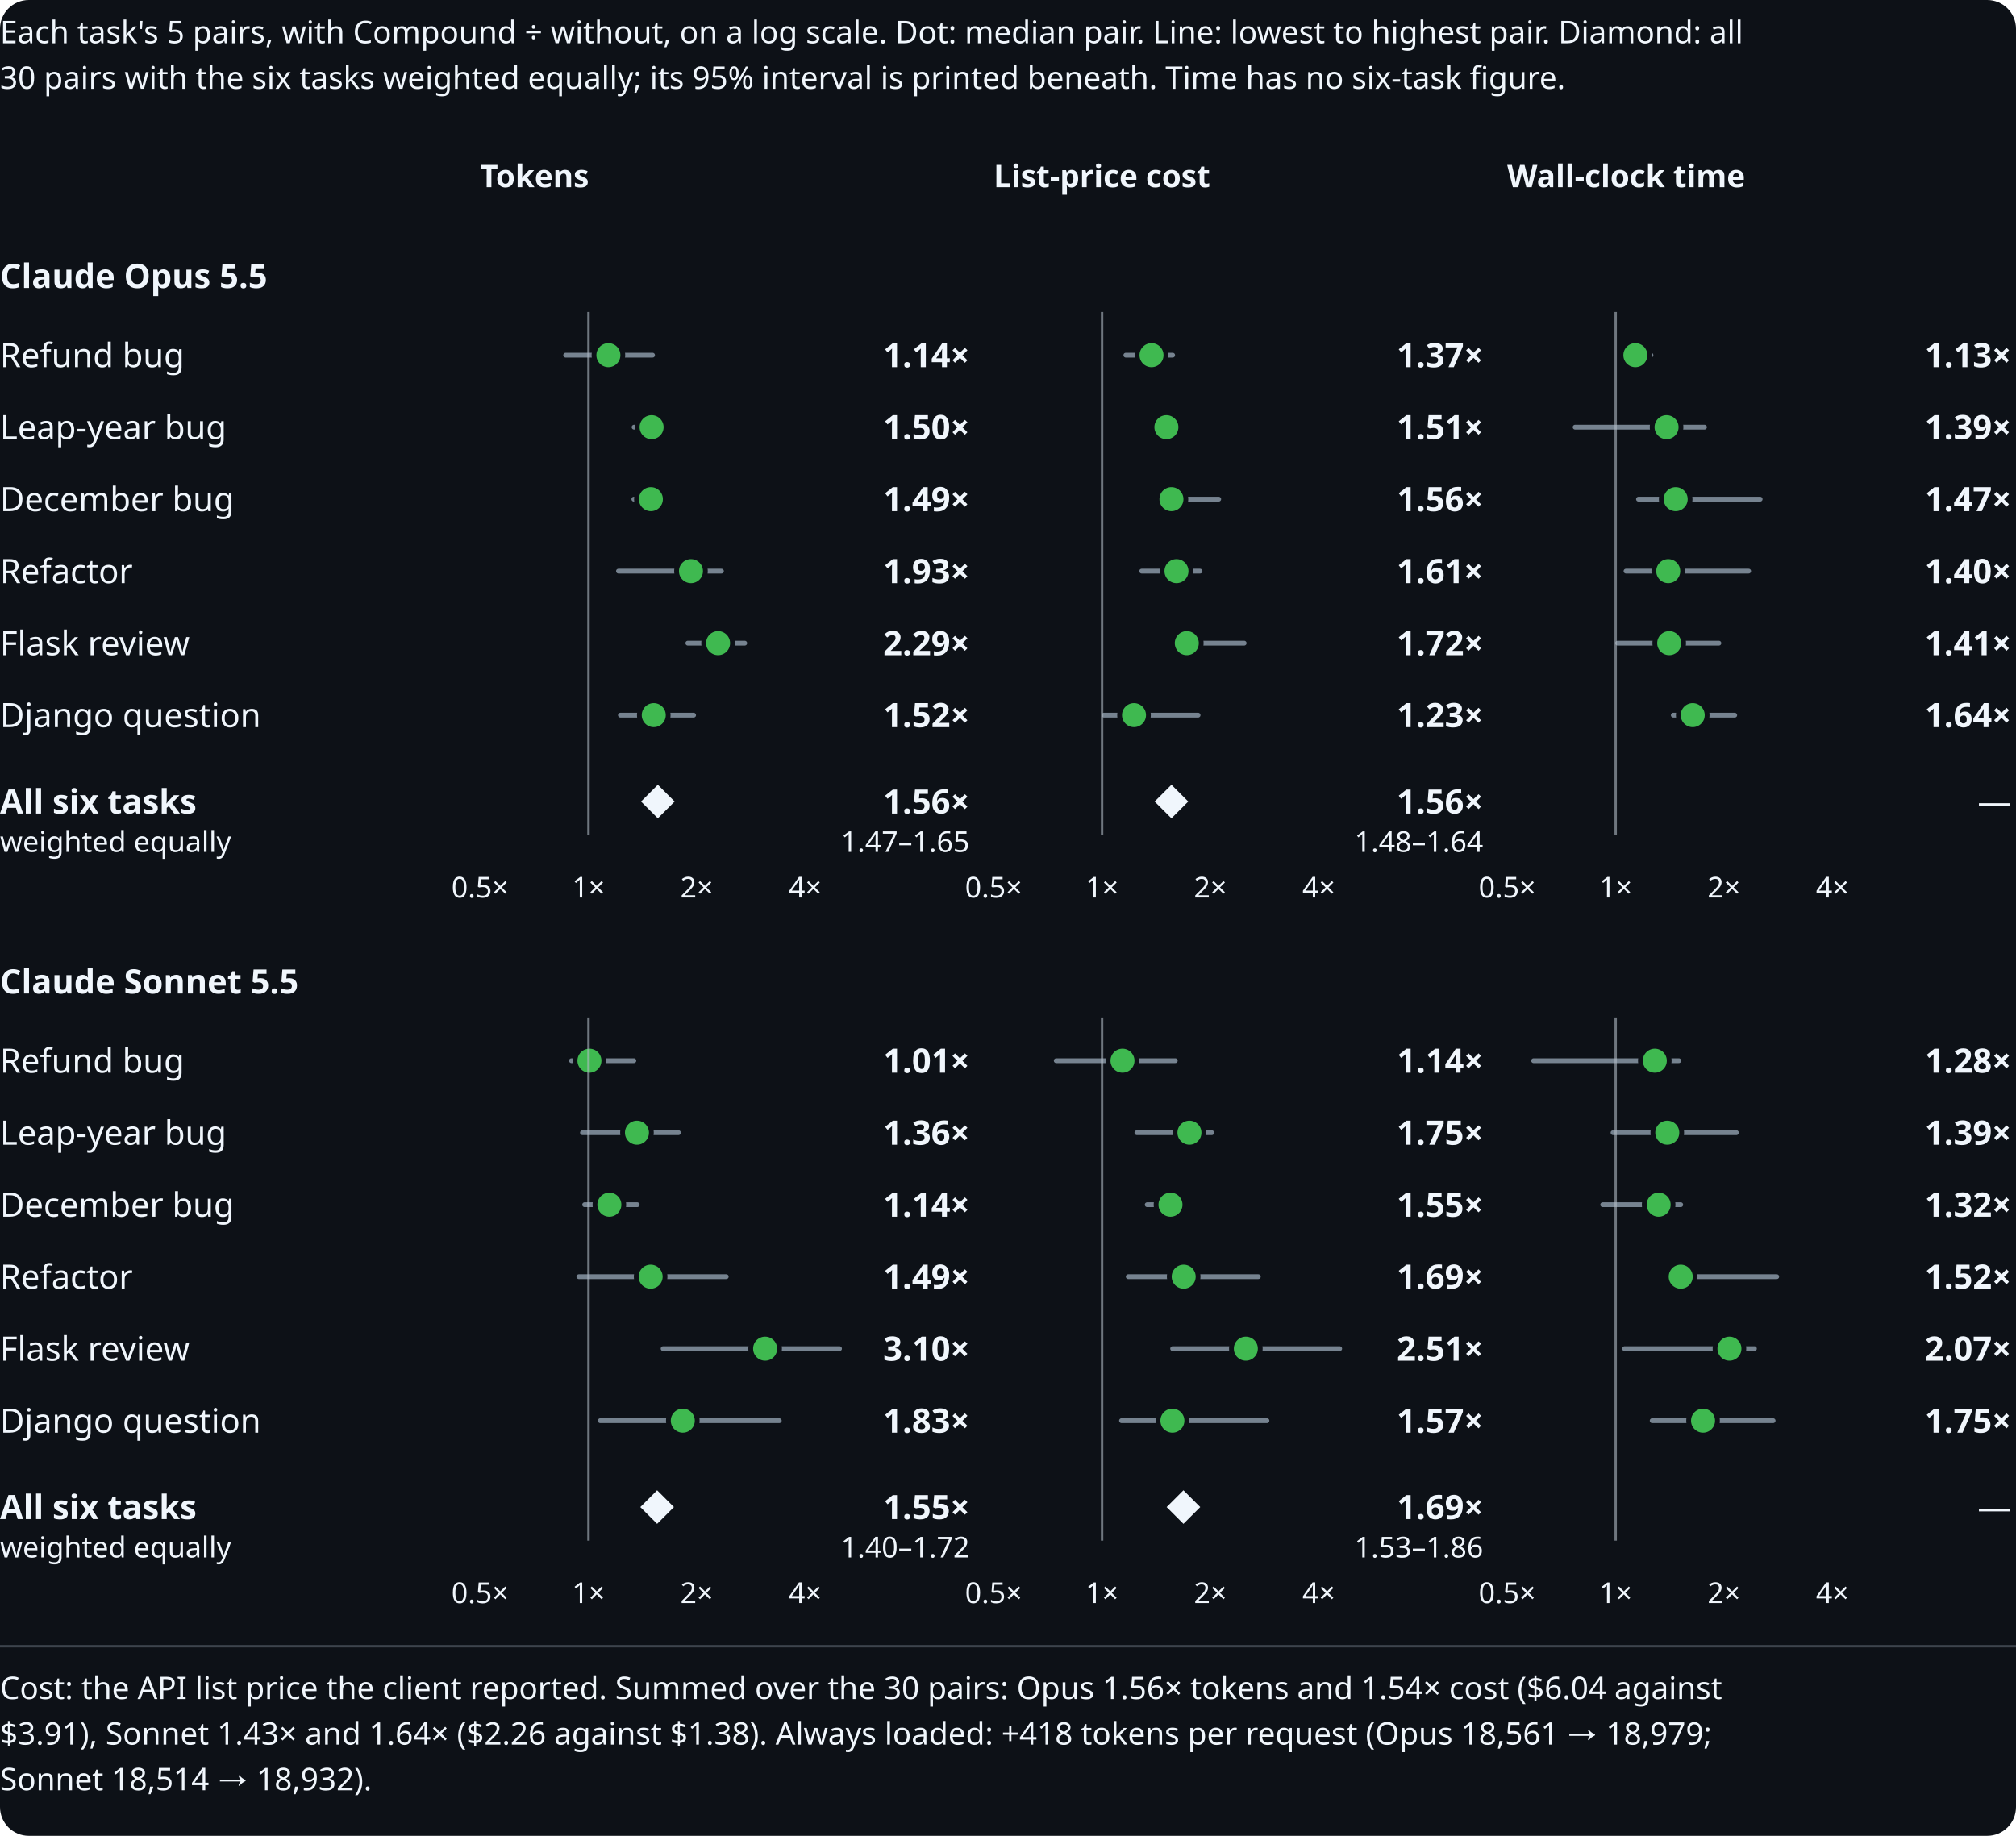
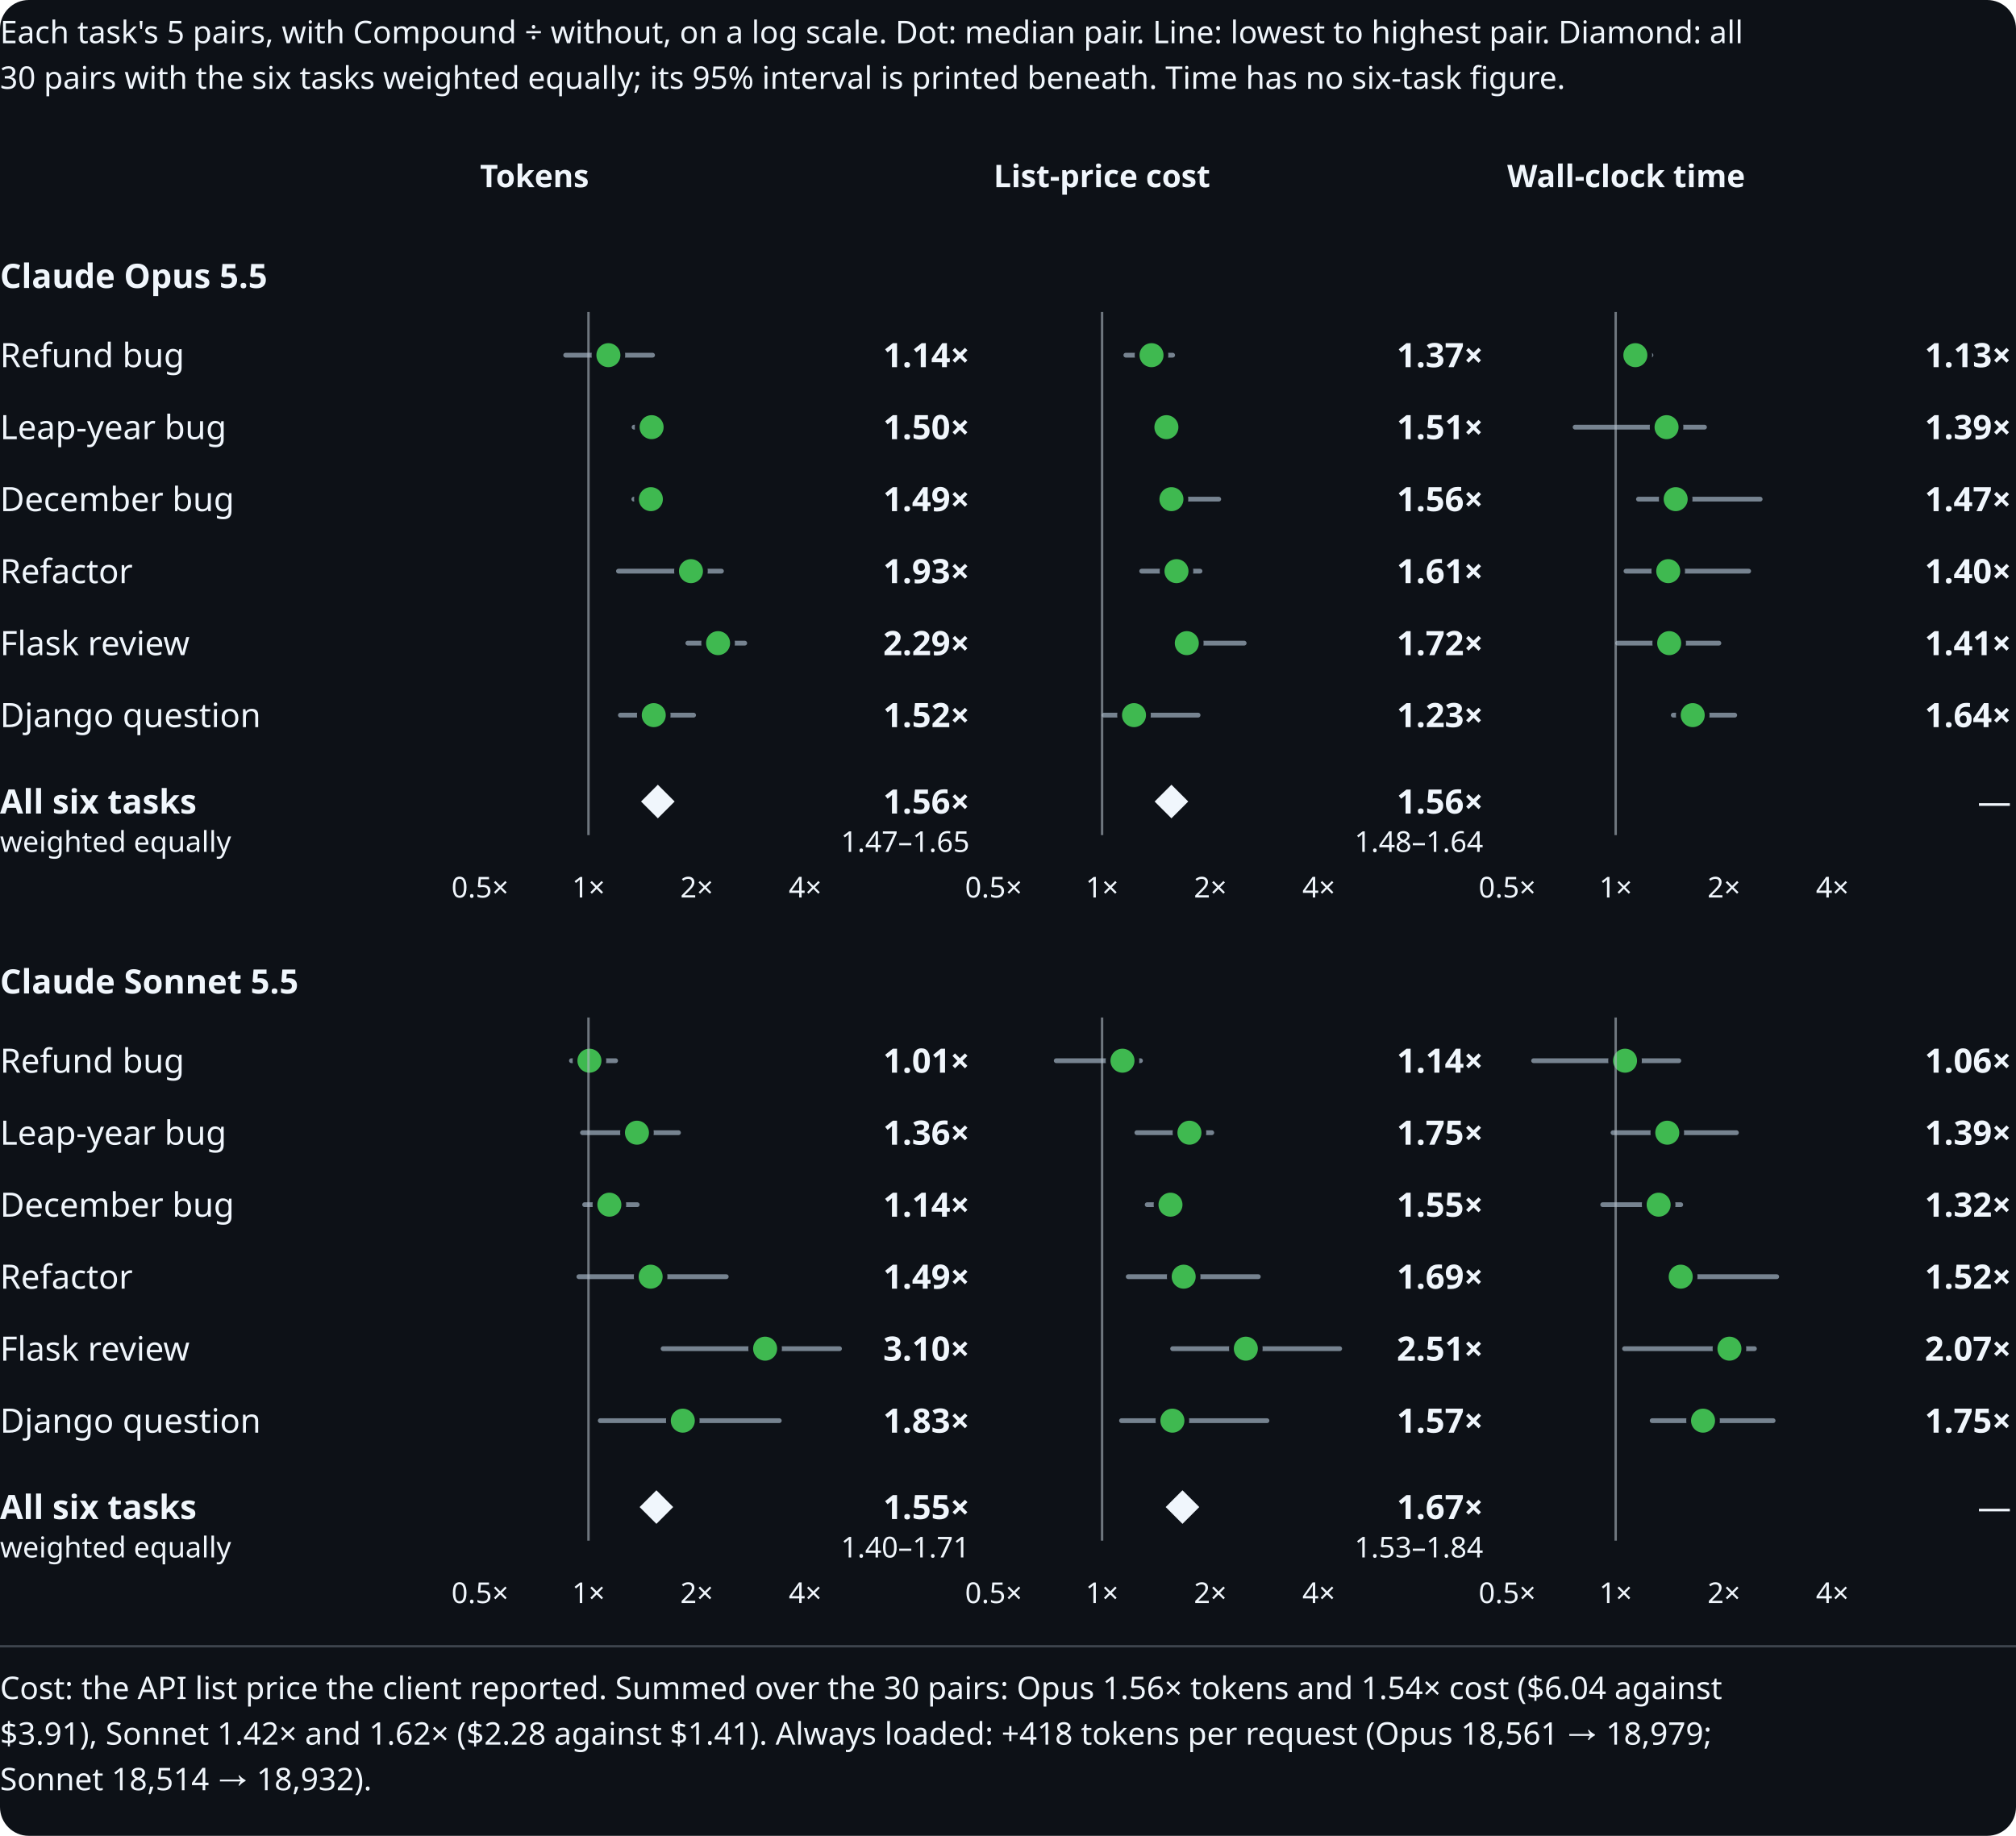
<svg xmlns="http://www.w3.org/2000/svg" width="840" height="765" viewBox="0 0 840 765" role="img" aria-labelledby="title desc">
  <style>text{font-family:-apple-system,BlinkMacSystemFont,'Segoe UI','Noto Sans',Helvetica,Arial,sans-serif;fill:#f0f6fc;font-variant-numeric:tabular-nums}.mono{font-family:ui-monospace,SFMono-Regular,'SF Mono',Menlo,Consolas,'Liberation Mono',monospace}</style>
  <rect width="840" height="765" rx="12" fill="#0d1117" />
  <text x="0.0" y="18.0" font-size="13" fill="#b1bac4">Each task's 5 pairs, with Compound ÷ without, on a log scale. Dot: median pair. Line: lowest to highest pair. Diamond: all</text>
  <text x="0.0" y="37.0" font-size="13" fill="#b1bac4">30 pairs with the six tasks weighted equally; its 95% interval is printed beneath. Time has no six-task figure.</text>
  <text x="200.0" y="78.0" font-size="13" font-weight="600">Tokens</text>
  <text x="414.0" y="78.0" font-size="13" font-weight="600">List-price cost</text>
  <text x="628.0" y="78.0" font-size="13" font-weight="600">Wall-clock time</text>
  <text x="0.0" y="120.0" font-size="14" font-weight="600">Claude Opus 5.5</text>
  <text x="0.0" y="153.0" font-size="14">Refund bug</text>
  <line x1="235.7" y1="148.0" x2="271.9" y2="148.0" stroke="#768390" stroke-width="2" stroke-linecap="round" />
  <circle cx="253.5" cy="148.0" r="6" fill="#3fb950" stroke="#0d1117" stroke-width="2" />
  <text x="404.0" y="153.0" font-size="14" font-weight="600" text-anchor="end">1.14×</text>
  <line x1="469.1" y1="148.0" x2="488.6" y2="148.0" stroke="#768390" stroke-width="2" stroke-linecap="round" />
  <circle cx="479.8" cy="148.0" r="6" fill="#3fb950" stroke="#0d1117" stroke-width="2" />
  <text x="618.0" y="153.0" font-size="14" font-weight="600" text-anchor="end">1.37×</text>
  <line x1="676.6" y1="148.0" x2="687.9" y2="148.0" stroke="#768390" stroke-width="2" stroke-linecap="round" />
  <circle cx="681.4" cy="148.0" r="6" fill="#3fb950" stroke="#0d1117" stroke-width="2" />
  <text x="838.0" y="153.0" font-size="14" font-weight="600" text-anchor="end">1.13×</text>
  <text x="0.0" y="183.0" font-size="14">Leap-year bug</text>
  <line x1="264.2" y1="178.0" x2="273.8" y2="178.0" stroke="#768390" stroke-width="2" stroke-linecap="round" />
  <circle cx="271.5" cy="178.0" r="6" fill="#3fb950" stroke="#0d1117" stroke-width="2" />
  <text x="404.0" y="183.0" font-size="14" font-weight="600" text-anchor="end">1.50×</text>
  <line x1="481.3" y1="178.0" x2="491.0" y2="178.0" stroke="#768390" stroke-width="2" stroke-linecap="round" />
  <circle cx="486.0" cy="178.0" r="6" fill="#3fb950" stroke="#0d1117" stroke-width="2" />
  <text x="618.0" y="183.0" font-size="14" font-weight="600" text-anchor="end">1.51×</text>
  <line x1="656.3" y1="178.0" x2="710.2" y2="178.0" stroke="#768390" stroke-width="2" stroke-linecap="round" />
  <circle cx="694.4" cy="178.0" r="6" fill="#3fb950" stroke="#0d1117" stroke-width="2" />
  <text x="838.0" y="183.0" font-size="14" font-weight="600" text-anchor="end">1.39×</text>
  <text x="0.0" y="213.0" font-size="14">December bug</text>
  <line x1="264.1" y1="208.0" x2="274.5" y2="208.0" stroke="#768390" stroke-width="2" stroke-linecap="round" />
  <circle cx="271.2" cy="208.0" r="6" fill="#3fb950" stroke="#0d1117" stroke-width="2" />
  <text x="404.0" y="213.0" font-size="14" font-weight="600" text-anchor="end">1.49×</text>
  <line x1="485.3" y1="208.0" x2="507.8" y2="208.0" stroke="#768390" stroke-width="2" stroke-linecap="round" />
  <circle cx="488.1" cy="208.0" r="6" fill="#3fb950" stroke="#0d1117" stroke-width="2" />
  <text x="618.0" y="213.0" font-size="14" font-weight="600" text-anchor="end">1.56×</text>
  <line x1="682.7" y1="208.0" x2="733.4" y2="208.0" stroke="#768390" stroke-width="2" stroke-linecap="round" />
  <circle cx="698.2" cy="208.0" r="6" fill="#3fb950" stroke="#0d1117" stroke-width="2" />
  <text x="838.0" y="213.0" font-size="14" font-weight="600" text-anchor="end">1.47×</text>
  <text x="0.0" y="243.0" font-size="14">Refactor</text>
  <line x1="257.7" y1="238.0" x2="300.6" y2="238.0" stroke="#768390" stroke-width="2" stroke-linecap="round" />
  <circle cx="287.9" cy="238.0" r="6" fill="#3fb950" stroke="#0d1117" stroke-width="2" />
  <text x="404.0" y="243.0" font-size="14" font-weight="600" text-anchor="end">1.93×</text>
  <line x1="475.7" y1="238.0" x2="500.0" y2="238.0" stroke="#768390" stroke-width="2" stroke-linecap="round" />
  <circle cx="490.2" cy="238.0" r="6" fill="#3fb950" stroke="#0d1117" stroke-width="2" />
  <text x="618.0" y="243.0" font-size="14" font-weight="600" text-anchor="end">1.61×</text>
  <line x1="677.5" y1="238.0" x2="728.6" y2="238.0" stroke="#768390" stroke-width="2" stroke-linecap="round" />
  <circle cx="695.1" cy="238.0" r="6" fill="#3fb950" stroke="#0d1117" stroke-width="2" />
  <text x="838.0" y="243.0" font-size="14" font-weight="600" text-anchor="end">1.40×</text>
  <text x="0.0" y="273.0" font-size="14">Flask review</text>
  <line x1="286.6" y1="268.0" x2="310.3" y2="268.0" stroke="#768390" stroke-width="2" stroke-linecap="round" />
  <circle cx="299.2" cy="268.0" r="6" fill="#3fb950" stroke="#0d1117" stroke-width="2" />
  <text x="404.0" y="273.0" font-size="14" font-weight="600" text-anchor="end">2.29×</text>
  <line x1="493.6" y1="268.0" x2="518.4" y2="268.0" stroke="#768390" stroke-width="2" stroke-linecap="round" />
  <circle cx="494.5" cy="268.0" r="6" fill="#3fb950" stroke="#0d1117" stroke-width="2" />
  <text x="618.0" y="273.0" font-size="14" font-weight="600" text-anchor="end">1.72×</text>
  <line x1="674.0" y1="268.0" x2="716.2" y2="268.0" stroke="#768390" stroke-width="2" stroke-linecap="round" />
  <circle cx="695.5" cy="268.0" r="6" fill="#3fb950" stroke="#0d1117" stroke-width="2" />
  <text x="838.0" y="273.0" font-size="14" font-weight="600" text-anchor="end">1.41×</text>
  <text x="0.0" y="303.0" font-size="14">Django question</text>
  <line x1="258.5" y1="298.0" x2="289.0" y2="298.0" stroke="#768390" stroke-width="2" stroke-linecap="round" />
  <circle cx="272.4" cy="298.0" r="6" fill="#3fb950" stroke="#0d1117" stroke-width="2" />
  <text x="404.0" y="303.0" font-size="14" font-weight="600" text-anchor="end">1.52×</text>
  <line x1="460.0" y1="298.0" x2="499.2" y2="298.0" stroke="#768390" stroke-width="2" stroke-linecap="round" />
  <circle cx="472.5" cy="298.0" r="6" fill="#3fb950" stroke="#0d1117" stroke-width="2" />
  <text x="618.0" y="303.0" font-size="14" font-weight="600" text-anchor="end">1.23×</text>
  <line x1="697.2" y1="298.0" x2="722.8" y2="298.0" stroke="#768390" stroke-width="2" stroke-linecap="round" />
  <circle cx="705.3" cy="298.0" r="6" fill="#3fb950" stroke="#0d1117" stroke-width="2" />
  <text x="838.0" y="303.0" font-size="14" font-weight="600" text-anchor="end">1.64×</text>
  <text x="0.0" y="339.0" font-size="14" font-weight="600">All six tasks</text>
  <text x="0.0" y="355.0" font-size="12" fill="#b1bac4">weighted equally</text>
  <path d="M274.1,327.0 L281.1,334.0 L274.1,341.0 L267.1,334.0 Z" fill="#f0f6fc" />
  <text x="404.0" y="339.0" font-size="14" font-weight="600" text-anchor="end">1.56×</text>
  <text x="404.0" y="355.0" font-size="12" text-anchor="end" fill="#b1bac4">1.47–1.65</text>
  <path d="M488.1,327.0 L495.1,334.0 L488.1,341.0 L481.1,334.0 Z" fill="#f0f6fc" />
  <text x="618.0" y="339.0" font-size="14" font-weight="600" text-anchor="end">1.56×</text>
  <text x="618.0" y="355.0" font-size="12" text-anchor="end" fill="#b1bac4">1.48–1.64</text>
  <text x="838.0" y="339.0" font-size="14" text-anchor="end" fill="#b1bac4">—</text>
  <line x1="245.2" y1="130.0" x2="245.2" y2="348.0" stroke="#b1bac4" stroke-width="1" stroke-opacity="0.6" />
  <text x="200.0" y="374.0" font-size="12" text-anchor="middle" fill="#b1bac4">0.5×</text>
  <text x="245.2" y="374.0" font-size="12" text-anchor="middle" fill="#b1bac4">1×</text>
  <text x="290.3" y="374.0" font-size="12" text-anchor="middle" fill="#b1bac4">2×</text>
  <text x="335.5" y="374.0" font-size="12" text-anchor="middle" fill="#b1bac4">4×</text>
  <line x1="459.2" y1="130.0" x2="459.2" y2="348.0" stroke="#b1bac4" stroke-width="1" stroke-opacity="0.6" />
  <text x="414.0" y="374.0" font-size="12" text-anchor="middle" fill="#b1bac4">0.5×</text>
  <text x="459.2" y="374.0" font-size="12" text-anchor="middle" fill="#b1bac4">1×</text>
  <text x="504.3" y="374.0" font-size="12" text-anchor="middle" fill="#b1bac4">2×</text>
  <text x="549.5" y="374.0" font-size="12" text-anchor="middle" fill="#b1bac4">4×</text>
  <line x1="673.2" y1="130.0" x2="673.2" y2="348.0" stroke="#b1bac4" stroke-width="1" stroke-opacity="0.6" />
  <text x="628.0" y="374.0" font-size="12" text-anchor="middle" fill="#b1bac4">0.5×</text>
  <text x="673.2" y="374.0" font-size="12" text-anchor="middle" fill="#b1bac4">1×</text>
  <text x="718.3" y="374.0" font-size="12" text-anchor="middle" fill="#b1bac4">2×</text>
  <text x="763.5" y="374.0" font-size="12" text-anchor="middle" fill="#b1bac4">4×</text>
  <text x="0.0" y="414.0" font-size="14" font-weight="600">Claude Sonnet 5.5</text>
  <text x="0.0" y="447.0" font-size="14">Refund bug</text>
-   <line x1="238.1" y1="442.0" x2="264.1" y2="442.0" stroke="#768390" stroke-width="2" stroke-linecap="round" />
+   <line x1="238.1" y1="442.0" x2="256.5" y2="442.0" stroke="#768390" stroke-width="2" stroke-linecap="round" />
  <circle cx="245.6" cy="442.0" r="6" fill="#3fb950" stroke="#0d1117" stroke-width="2" />
  <text x="404.0" y="447.0" font-size="14" font-weight="600" text-anchor="end">1.01×</text>
-   <line x1="440.1" y1="442.0" x2="489.7" y2="442.0" stroke="#768390" stroke-width="2" stroke-linecap="round" />
+   <line x1="440.1" y1="442.0" x2="475.2" y2="442.0" stroke="#768390" stroke-width="2" stroke-linecap="round" />
  <circle cx="467.7" cy="442.0" r="6" fill="#3fb950" stroke="#0d1117" stroke-width="2" />
  <text x="618.0" y="447.0" font-size="14" font-weight="600" text-anchor="end">1.14×</text>
  <line x1="639.0" y1="442.0" x2="699.5" y2="442.0" stroke="#768390" stroke-width="2" stroke-linecap="round" />
-   <circle cx="689.5" cy="442.0" r="6" fill="#3fb950" stroke="#0d1117" stroke-width="2" />
-   <text x="838.0" y="447.0" font-size="14" font-weight="600" text-anchor="end">1.28×</text>
+   <circle cx="677.1" cy="442.0" r="6" fill="#3fb950" stroke="#0d1117" stroke-width="2" />
+   <text x="838.0" y="447.0" font-size="14" font-weight="600" text-anchor="end">1.06×</text>
  <text x="0.0" y="477.0" font-size="14">Leap-year bug</text>
  <line x1="242.7" y1="472.0" x2="282.7" y2="472.0" stroke="#768390" stroke-width="2" stroke-linecap="round" />
  <circle cx="265.4" cy="472.0" r="6" fill="#3fb950" stroke="#0d1117" stroke-width="2" />
  <text x="404.0" y="477.0" font-size="14" font-weight="600" text-anchor="end">1.36×</text>
  <line x1="473.7" y1="472.0" x2="504.9" y2="472.0" stroke="#768390" stroke-width="2" stroke-linecap="round" />
  <circle cx="495.6" cy="472.0" r="6" fill="#3fb950" stroke="#0d1117" stroke-width="2" />
  <text x="618.0" y="477.0" font-size="14" font-weight="600" text-anchor="end">1.75×</text>
  <line x1="672.1" y1="472.0" x2="723.5" y2="472.0" stroke="#768390" stroke-width="2" stroke-linecap="round" />
  <circle cx="694.7" cy="472.0" r="6" fill="#3fb950" stroke="#0d1117" stroke-width="2" />
  <text x="838.0" y="477.0" font-size="14" font-weight="600" text-anchor="end">1.39×</text>
  <text x="0.0" y="507.0" font-size="14">December bug</text>
  <line x1="243.6" y1="502.0" x2="265.5" y2="502.0" stroke="#768390" stroke-width="2" stroke-linecap="round" />
  <circle cx="253.9" cy="502.0" r="6" fill="#3fb950" stroke="#0d1117" stroke-width="2" />
  <text x="404.0" y="507.0" font-size="14" font-weight="600" text-anchor="end">1.14×</text>
  <line x1="478.0" y1="502.0" x2="493.4" y2="502.0" stroke="#768390" stroke-width="2" stroke-linecap="round" />
  <circle cx="487.7" cy="502.0" r="6" fill="#3fb950" stroke="#0d1117" stroke-width="2" />
  <text x="618.0" y="507.0" font-size="14" font-weight="600" text-anchor="end">1.55×</text>
  <line x1="667.8" y1="502.0" x2="700.3" y2="502.0" stroke="#768390" stroke-width="2" stroke-linecap="round" />
  <circle cx="691.1" cy="502.0" r="6" fill="#3fb950" stroke="#0d1117" stroke-width="2" />
  <text x="838.0" y="507.0" font-size="14" font-weight="600" text-anchor="end">1.32×</text>
  <text x="0.0" y="537.0" font-size="14">Refactor</text>
  <line x1="241.2" y1="532.0" x2="302.6" y2="532.0" stroke="#768390" stroke-width="2" stroke-linecap="round" />
  <circle cx="271.1" cy="532.0" r="6" fill="#3fb950" stroke="#0d1117" stroke-width="2" />
  <text x="404.0" y="537.0" font-size="14" font-weight="600" text-anchor="end">1.49×</text>
  <line x1="470.1" y1="532.0" x2="524.3" y2="532.0" stroke="#768390" stroke-width="2" stroke-linecap="round" />
  <circle cx="493.2" cy="532.0" r="6" fill="#3fb950" stroke="#0d1117" stroke-width="2" />
  <text x="618.0" y="537.0" font-size="14" font-weight="600" text-anchor="end">1.69×</text>
  <line x1="695.2" y1="532.0" x2="740.3" y2="532.0" stroke="#768390" stroke-width="2" stroke-linecap="round" />
  <circle cx="700.3" cy="532.0" r="6" fill="#3fb950" stroke="#0d1117" stroke-width="2" />
  <text x="838.0" y="537.0" font-size="14" font-weight="600" text-anchor="end">1.52×</text>
  <text x="0.0" y="567.0" font-size="14">Flask review</text>
  <line x1="276.3" y1="562.0" x2="349.8" y2="562.0" stroke="#768390" stroke-width="2" stroke-linecap="round" />
  <circle cx="318.8" cy="562.0" r="6" fill="#3fb950" stroke="#0d1117" stroke-width="2" />
  <text x="404.0" y="567.0" font-size="14" font-weight="600" text-anchor="end">3.10×</text>
  <line x1="488.6" y1="562.0" x2="558.2" y2="562.0" stroke="#768390" stroke-width="2" stroke-linecap="round" />
  <circle cx="519.1" cy="562.0" r="6" fill="#3fb950" stroke="#0d1117" stroke-width="2" />
  <text x="618.0" y="567.0" font-size="14" font-weight="600" text-anchor="end">2.51×</text>
  <line x1="676.9" y1="562.0" x2="731.0" y2="562.0" stroke="#768390" stroke-width="2" stroke-linecap="round" />
  <circle cx="720.6" cy="562.0" r="6" fill="#3fb950" stroke="#0d1117" stroke-width="2" />
  <text x="838.0" y="567.0" font-size="14" font-weight="600" text-anchor="end">2.07×</text>
  <text x="0.0" y="597.0" font-size="14">Django question</text>
  <line x1="250.1" y1="592.0" x2="324.7" y2="592.0" stroke="#768390" stroke-width="2" stroke-linecap="round" />
  <circle cx="284.5" cy="592.0" r="6" fill="#3fb950" stroke="#0d1117" stroke-width="2" />
  <text x="404.0" y="597.0" font-size="14" font-weight="600" text-anchor="end">1.83×</text>
  <line x1="467.3" y1="592.0" x2="527.9" y2="592.0" stroke="#768390" stroke-width="2" stroke-linecap="round" />
  <circle cx="488.5" cy="592.0" r="6" fill="#3fb950" stroke="#0d1117" stroke-width="2" />
  <text x="618.0" y="597.0" font-size="14" font-weight="600" text-anchor="end">1.57×</text>
  <line x1="688.4" y1="592.0" x2="738.8" y2="592.0" stroke="#768390" stroke-width="2" stroke-linecap="round" />
  <circle cx="709.6" cy="592.0" r="6" fill="#3fb950" stroke="#0d1117" stroke-width="2" />
  <text x="838.0" y="597.0" font-size="14" font-weight="600" text-anchor="end">1.75×</text>
  <text x="0.0" y="633.0" font-size="14" font-weight="600">All six tasks</text>
  <text x="0.0" y="649.0" font-size="12" fill="#b1bac4">weighted equally</text>
-   <path d="M273.8,621.0 L280.8,628.0 L273.8,635.0 L266.8,628.0 Z" fill="#f0f6fc" />
+   <path d="M273.5,621.0 L280.5,628.0 L273.5,635.0 L266.5,628.0 Z" fill="#f0f6fc" />
  <text x="404.0" y="633.0" font-size="14" font-weight="600" text-anchor="end">1.55×</text>
-   <text x="404.0" y="649.0" font-size="12" text-anchor="end" fill="#b1bac4">1.40–1.72</text>
-   <path d="M493.1,621.0 L500.1,628.0 L493.1,635.0 L486.1,628.0 Z" fill="#f0f6fc" />
-   <text x="618.0" y="633.0" font-size="14" font-weight="600" text-anchor="end">1.69×</text>
-   <text x="618.0" y="649.0" font-size="12" text-anchor="end" fill="#b1bac4">1.53–1.86</text>
+   <text x="404.0" y="649.0" font-size="12" text-anchor="end" fill="#b1bac4">1.40–1.71</text>
+   <path d="M492.7,621.0 L499.7,628.0 L492.7,635.0 L485.7,628.0 Z" fill="#f0f6fc" />
+   <text x="618.0" y="633.0" font-size="14" font-weight="600" text-anchor="end">1.67×</text>
+   <text x="618.0" y="649.0" font-size="12" text-anchor="end" fill="#b1bac4">1.53–1.84</text>
  <text x="838.0" y="633.0" font-size="14" text-anchor="end" fill="#b1bac4">—</text>
  <line x1="245.2" y1="424.0" x2="245.2" y2="642.0" stroke="#b1bac4" stroke-width="1" stroke-opacity="0.6" />
  <text x="200.0" y="668.0" font-size="12" text-anchor="middle" fill="#b1bac4">0.5×</text>
  <text x="245.2" y="668.0" font-size="12" text-anchor="middle" fill="#b1bac4">1×</text>
  <text x="290.3" y="668.0" font-size="12" text-anchor="middle" fill="#b1bac4">2×</text>
  <text x="335.5" y="668.0" font-size="12" text-anchor="middle" fill="#b1bac4">4×</text>
  <line x1="459.2" y1="424.0" x2="459.2" y2="642.0" stroke="#b1bac4" stroke-width="1" stroke-opacity="0.6" />
  <text x="414.0" y="668.0" font-size="12" text-anchor="middle" fill="#b1bac4">0.5×</text>
  <text x="459.2" y="668.0" font-size="12" text-anchor="middle" fill="#b1bac4">1×</text>
  <text x="504.3" y="668.0" font-size="12" text-anchor="middle" fill="#b1bac4">2×</text>
  <text x="549.5" y="668.0" font-size="12" text-anchor="middle" fill="#b1bac4">4×</text>
  <line x1="673.2" y1="424.0" x2="673.2" y2="642.0" stroke="#b1bac4" stroke-width="1" stroke-opacity="0.6" />
  <text x="628.0" y="668.0" font-size="12" text-anchor="middle" fill="#b1bac4">0.5×</text>
  <text x="673.2" y="668.0" font-size="12" text-anchor="middle" fill="#b1bac4">1×</text>
  <text x="718.3" y="668.0" font-size="12" text-anchor="middle" fill="#b1bac4">2×</text>
  <text x="763.5" y="668.0" font-size="12" text-anchor="middle" fill="#b1bac4">4×</text>
  <line x1="0.0" y1="686.0" x2="840.0" y2="686.0" stroke="#3d444d" stroke-width="1" />
  <text x="0.0" y="708.0" font-size="13" fill="#b1bac4">Cost: the API list price the client reported. Summed over the 30 pairs: Opus 1.56× tokens and 1.54× cost ($6.04 against</text>
-   <text x="0.0" y="727.0" font-size="13" fill="#b1bac4">$3.91), Sonnet 1.43× and 1.64× ($2.26 against $1.38). Always loaded: +418 tokens per request (Opus 18,561 → 18,979;</text>
+   <text x="0.0" y="727.0" font-size="13" fill="#b1bac4">$3.91), Sonnet 1.42× and 1.62× ($2.28 against $1.41). Always loaded: +418 tokens per request (Opus 18,561 → 18,979;</text>
  <text x="0.0" y="746.0" font-size="13" fill="#b1bac4">Sonnet 18,514 → 18,932).</text>
</svg>
